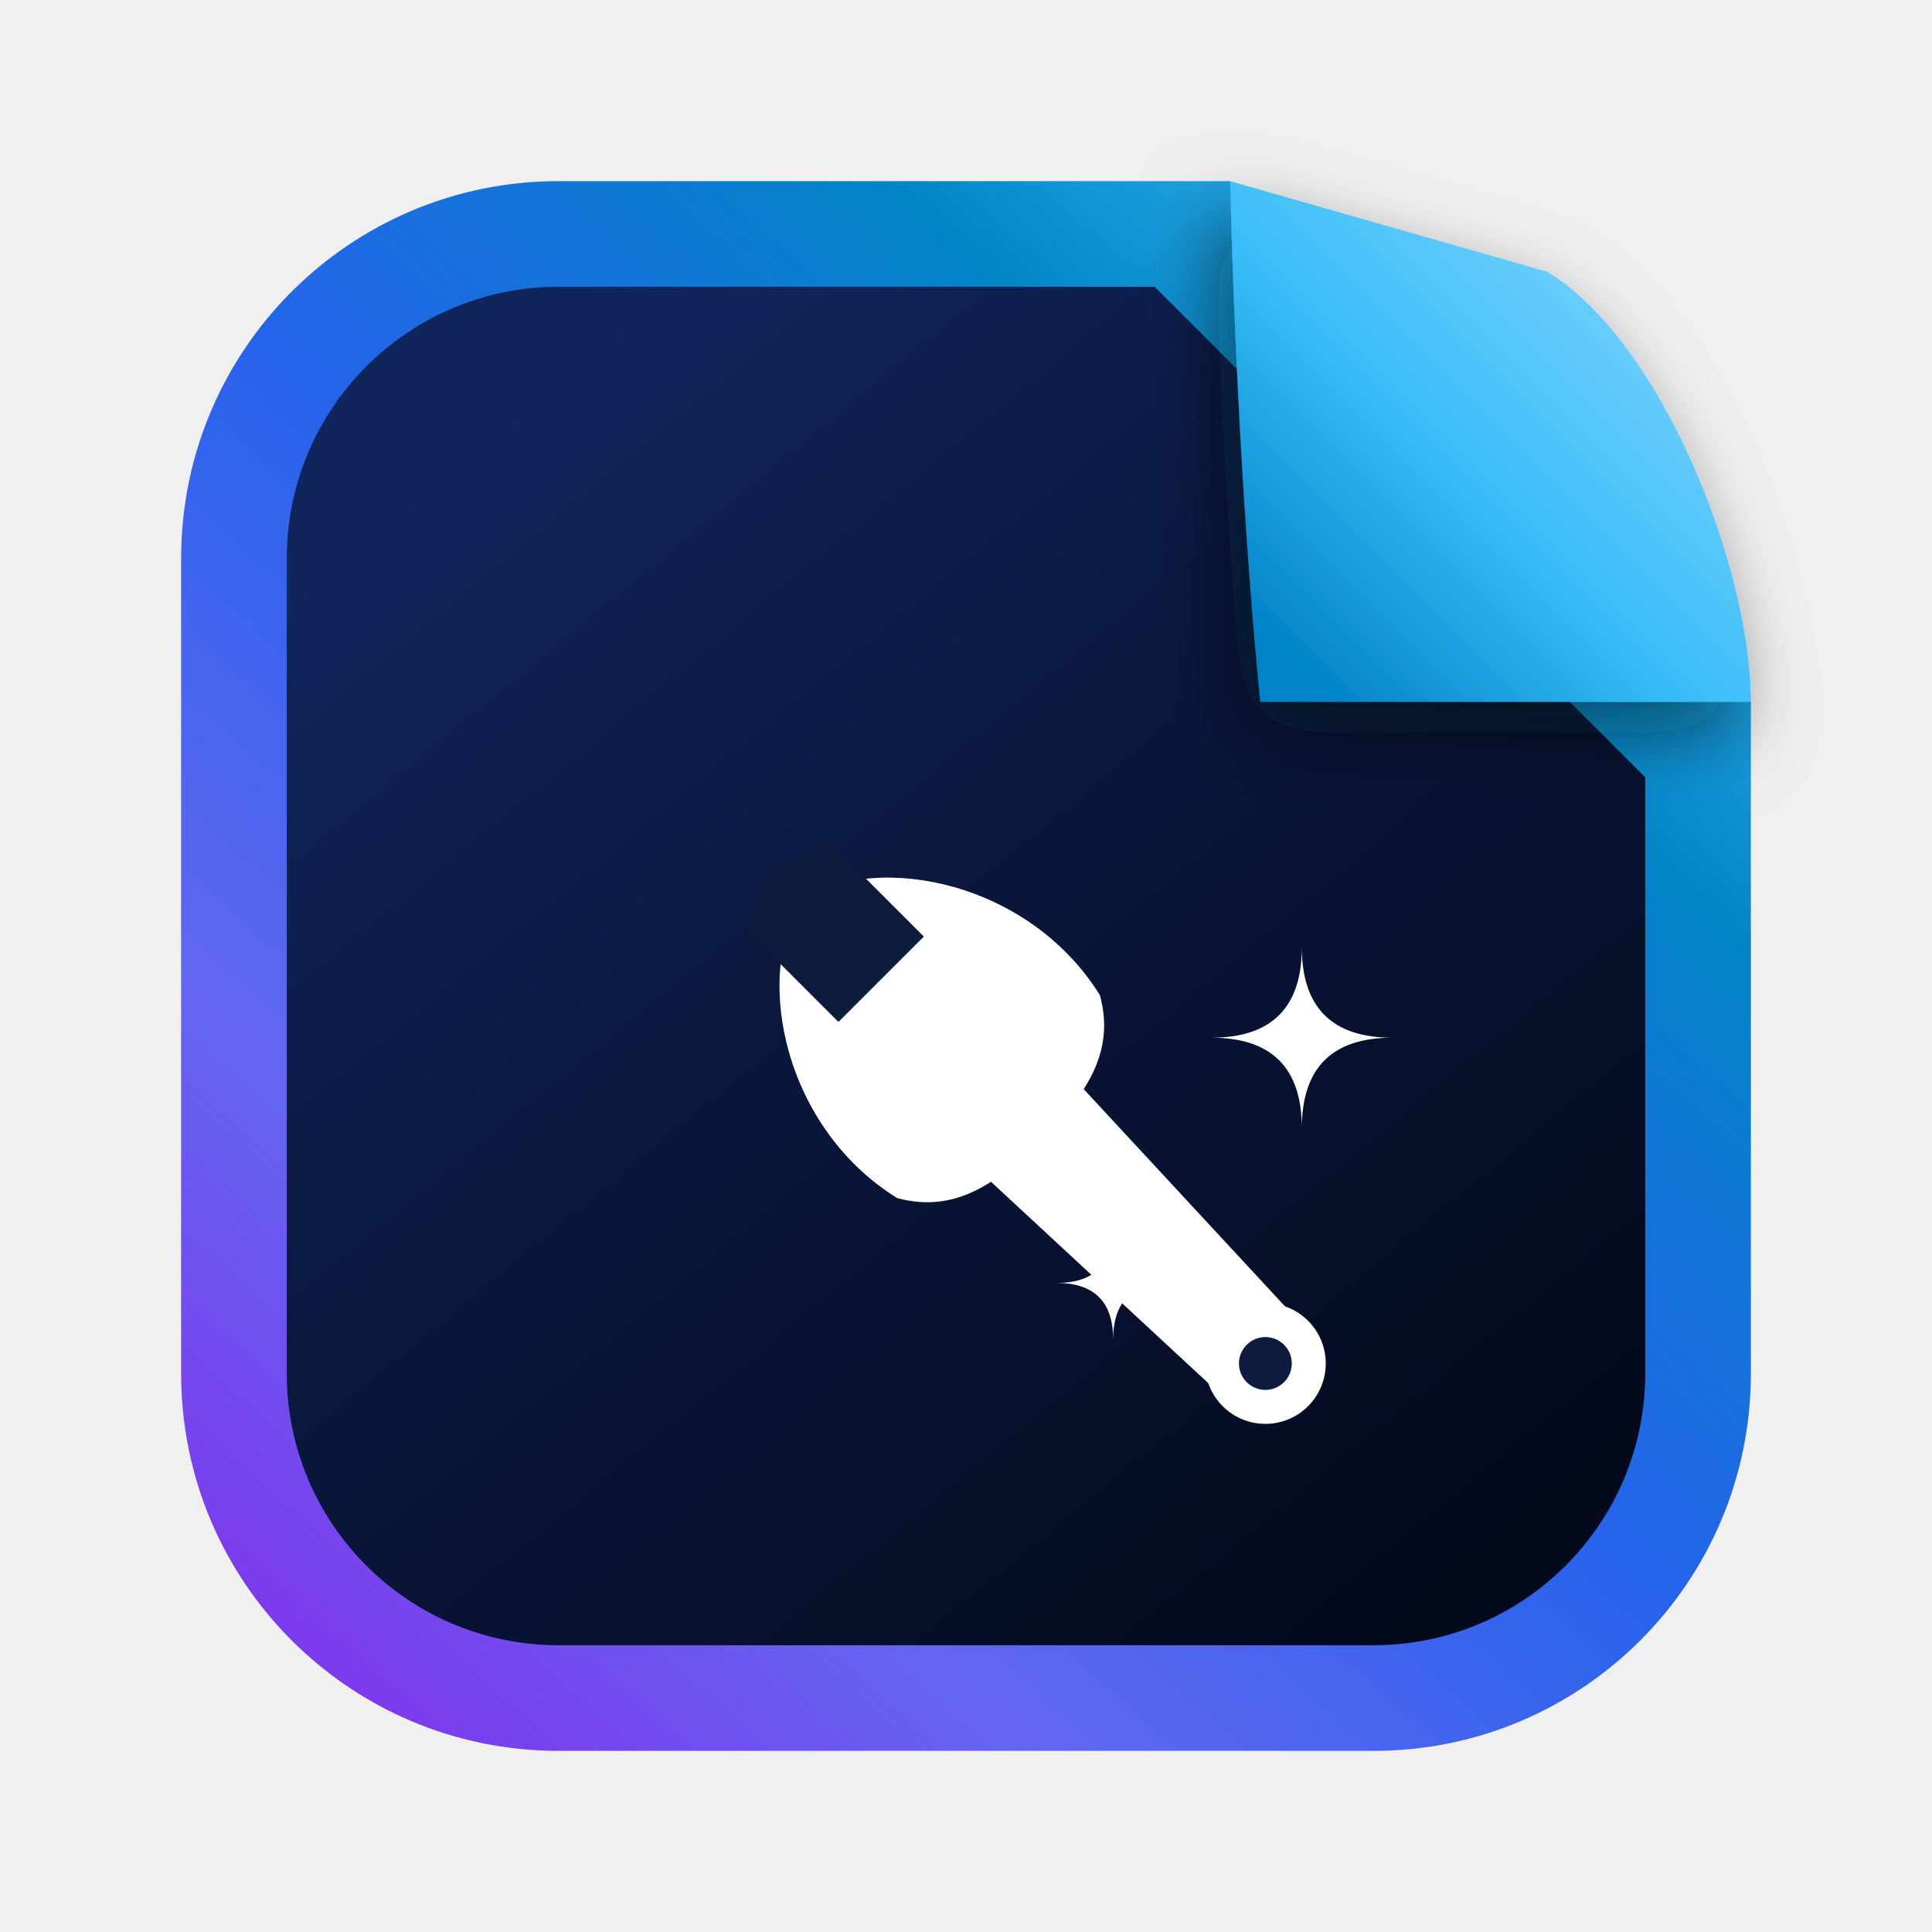
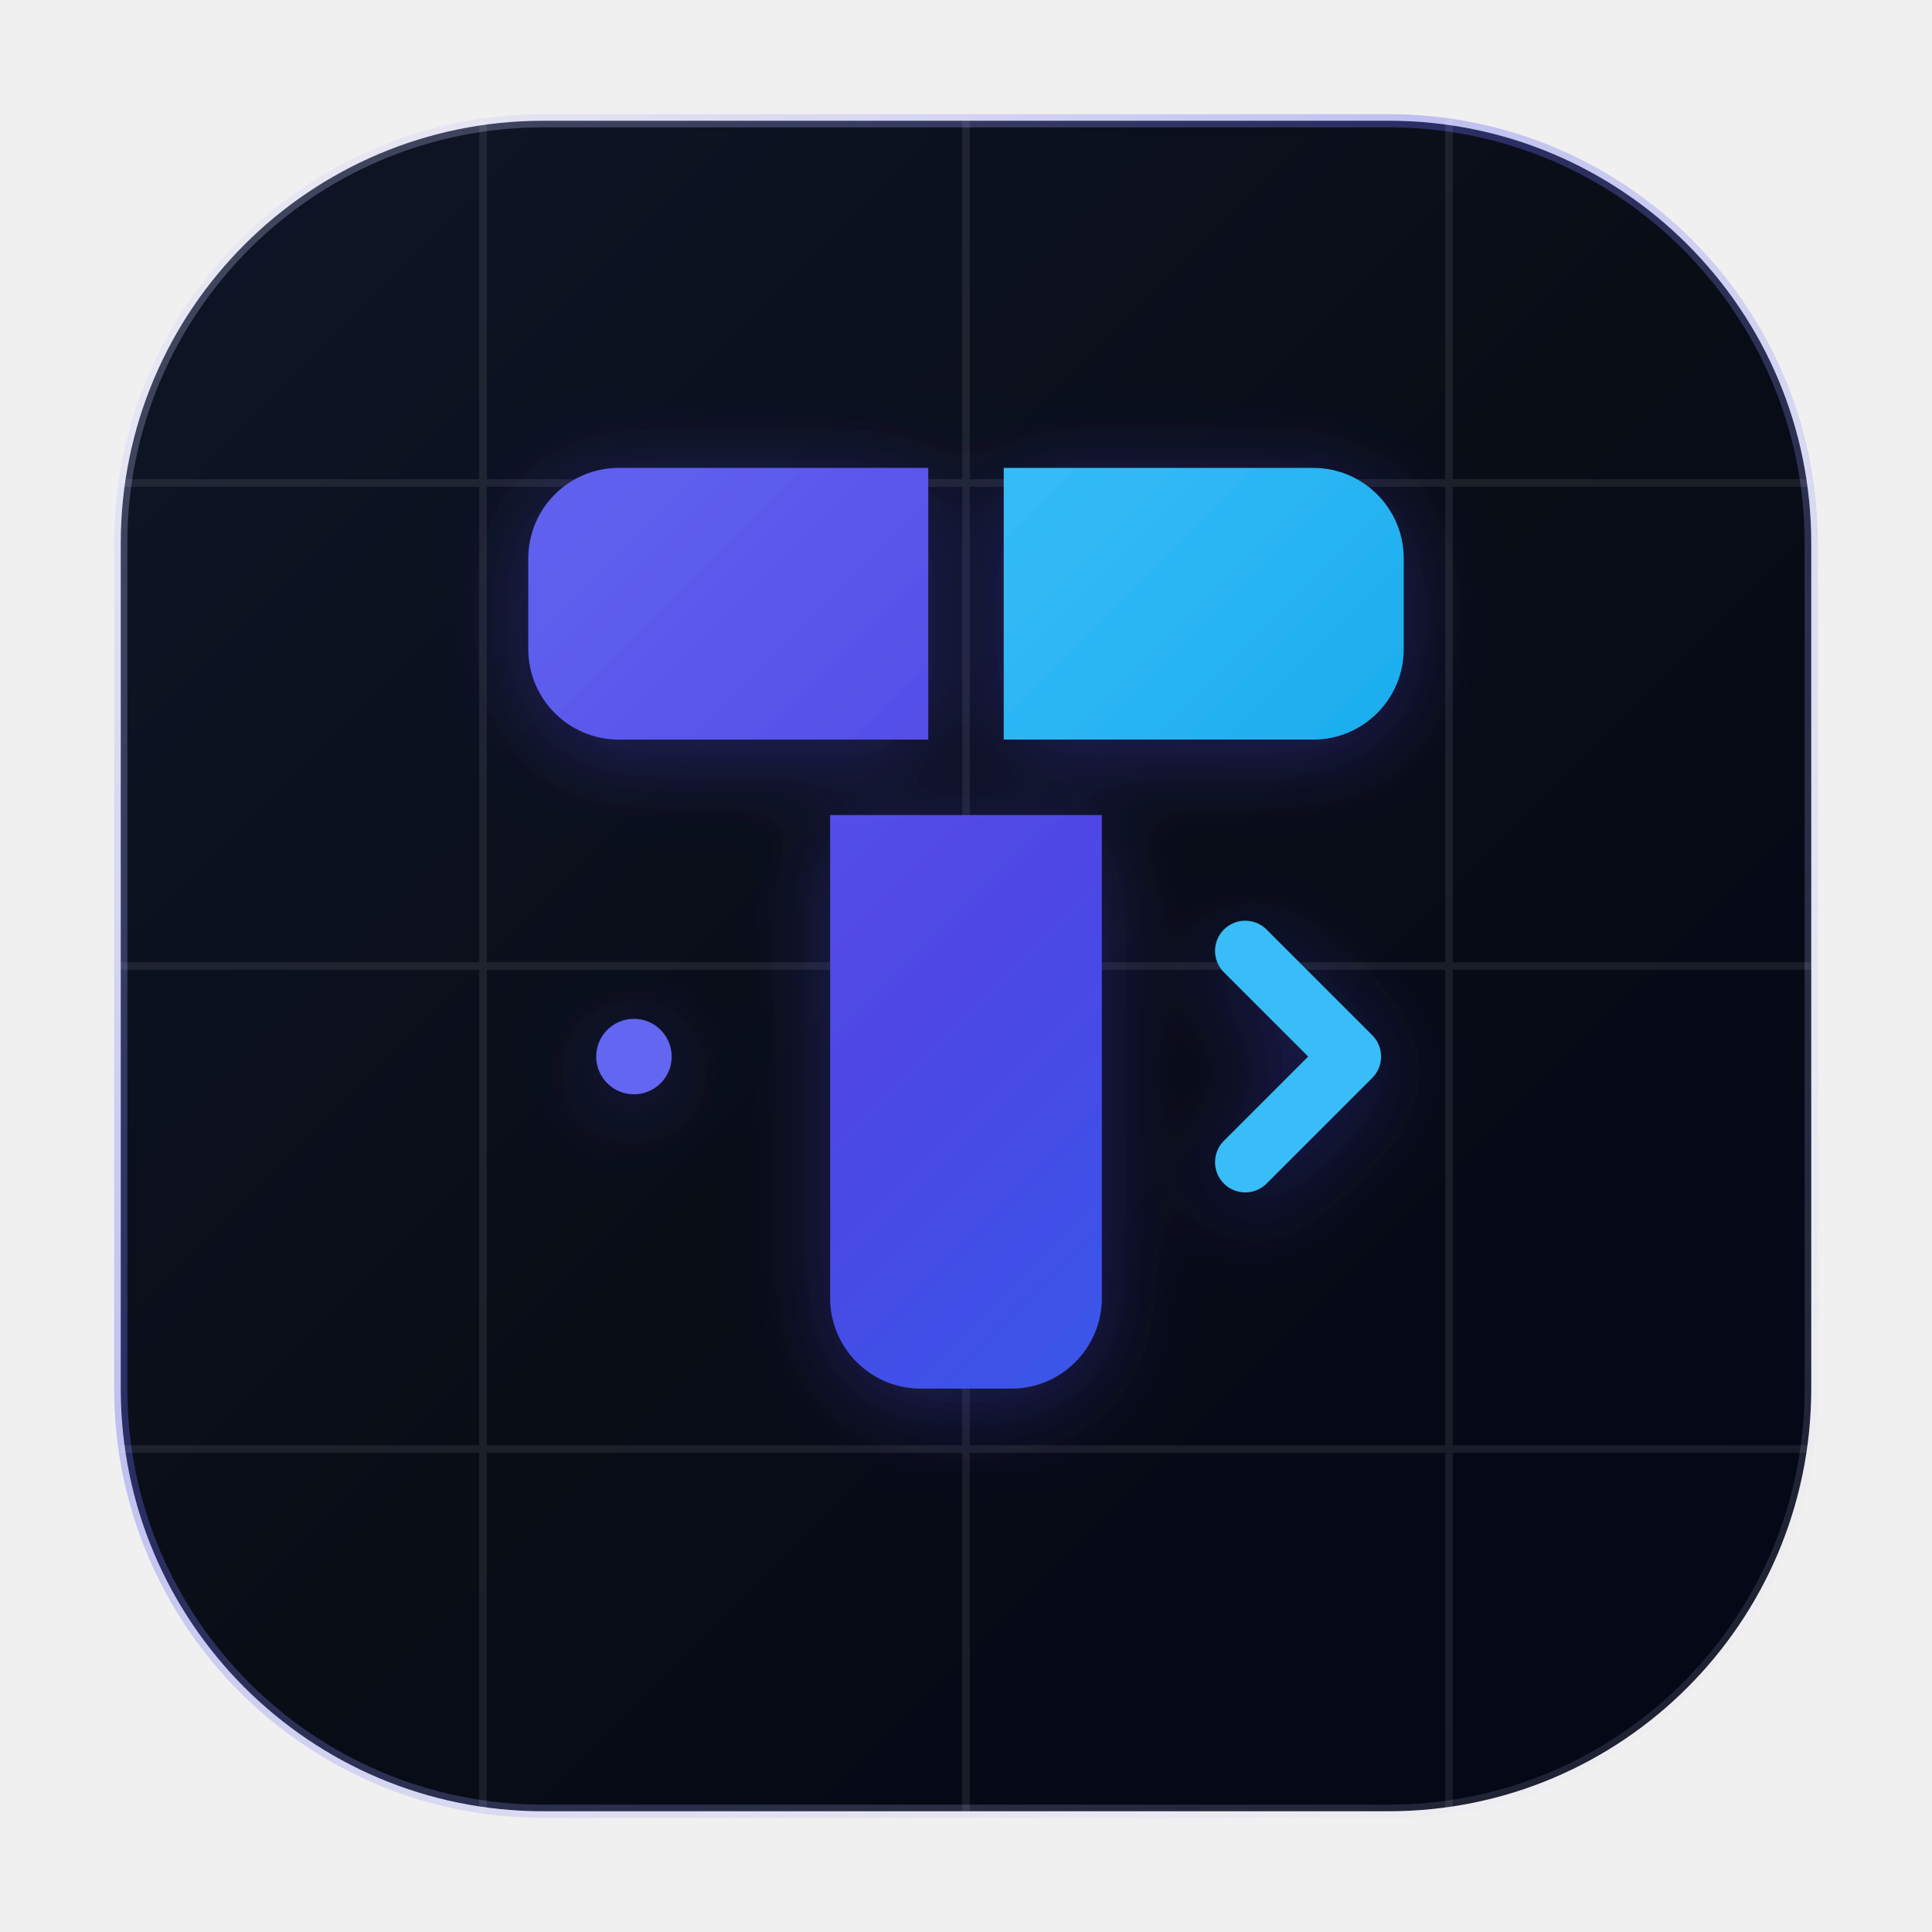
<svg xmlns="http://www.w3.org/2000/svg" viewBox="0 0 512 512" width="512" height="512" fill="none">
  <defs>
-     <linearGradient id="brandOuterGrad" x1="0.1" y1="0.95" x2="0.9" y2="0.05">
-       <stop offset="0%" stop-color="#7c3aed" />
-       <stop offset="22%" stop-color="#6366f1" />
-       <stop offset="50%" stop-color="#2563eb" />
-       <stop offset="78%" stop-color="#0284c7" />
-       <stop offset="100%" stop-color="#38bdf8" />
+     <linearGradient id="ttBgGrad" x1="0" y1="0" x2="512" y2="512" gradientUnits="userSpaceOnUse">
+       <stop offset="0%" stop-color="#0f172a" />
+       <stop offset="50%" stop-color="#090d16" />
+       <stop offset="100%" stop-color="#020617" />
    </linearGradient>
-     <linearGradient id="brandFoldGrad" x1="0.1" y1="0.9" x2="0.85" y2="0.15">
-       <stop offset="0%" stop-color="#0284c7" />
-       <stop offset="45%" stop-color="#38bdf8" />
-       <stop offset="100%" stop-color="#7dd3fc" />
+     <linearGradient id="ttPrimaryGrad" x1="120" y1="120" x2="390" y2="390" gradientUnits="userSpaceOnUse">
+       <stop offset="0%" stop-color="#6366f1" />
+       <stop offset="50%" stop-color="#4f46e5" />
+       <stop offset="100%" stop-color="#2563eb" />
    </linearGradient>
-     <linearGradient id="brandInnerBg" x1="0.15" y1="0.1" x2="0.85" y2="0.95">
-       <stop offset="0%" stop-color="#10255c" />
-       <stop offset="45%" stop-color="#0a173d" />
-       <stop offset="100%" stop-color="#04091c" />
+     <linearGradient id="ttAccentGrad" x1="260" y1="120" x2="400" y2="260" gradientUnits="userSpaceOnUse">
+       <stop offset="0%" stop-color="#38bdf8" />
+       <stop offset="100%" stop-color="#0ea5e9" />
    </linearGradient>
-     <filter id="brandFoldShadow" x="-20%" y="-20%" width="160%" height="160%">
-       <feDropShadow dx="-4" dy="8" stdDeviation="10" flood-color="#020817" flood-opacity="0.55" />
+     <linearGradient id="ttRimGrad" x1="0" y1="0" x2="512" y2="512" gradientUnits="userSpaceOnUse">
+       <stop offset="0%" stop-color="#ffffff" stop-opacity="0.22" />
+       <stop offset="40%" stop-color="#6366f1" stop-opacity="0.35" />
+       <stop offset="100%" stop-color="#ffffff" stop-opacity="0.06" />
+     </linearGradient>
+     <filter id="ttGlow" x="-20%" y="-20%" width="140%" height="140%">
+       <feDropShadow dx="0" dy="4" stdDeviation="12" flood-color="#4f46e5" flood-opacity="0.35" />
    </filter>
  </defs>
-   <path d="M 148 48 L 326 48 L 464 186 L 464 364 C 464 419.23 419.23 464 364 464 L 148 464 C 92.77 464 48 419.23 48 364 L 48 148 C 48 92.77 92.77 48 148 48 Z" fill="url(#brandOuterGrad)" />
-   <path d="M 148 76 L 306 76 L 436 206 L 436 364 C 436 403.76 403.76 436 364 436 L 148 436 C 108.24 436 76 403.76 76 364 L 76 148 C 76 108.24 108.24 76 148 76 Z" fill="url(#brandInnerBg)" />
-   <path d="M 326 48 C 328 130 334 186 334 186 L 464 186 C 464 150 440 90 410 72 L 326 48 Z" fill="url(#brandFoldGrad)" filter="url(#brandFoldShadow)" />
-   <g transform="translate(242, 268) rotate(-45)">
-     <path d="M -18 30 L -14 135 C -14 148 14 148 14 135 L 18 30 Z" fill="#ffffff" />
-     <circle cx="0" cy="132" r="16" fill="#ffffff" />
-     <circle cx="0" cy="132" r="7" fill="#0d1b3e" />
-     <path d="M -38 32 C -46 -2 -24 -36 0 -42 C 24 -36 46 -2 38 32 C 30 46 16 48 0 48 C -16 48 -30 46 -38 32 Z" fill="#ffffff" />
-     <path d="M -16 -46 L -16 -12 L 16 -12 L 16 -46 L 0 -54 Z" fill="#0d1b3e" />
+   <rect x="32" y="32" width="448" height="448" rx="112" fill="url(#ttBgGrad)" stroke="url(#ttRimGrad)" stroke-width="3.5" />
+   <g opacity="0.08" stroke="#ffffff" stroke-width="2">
+     <line x1="128" y1="32" x2="128" y2="480" />
+     <line x1="256" y1="32" x2="256" y2="480" />
+     <line x1="384" y1="32" x2="384" y2="480" />
+     <line x1="32" y1="128" x2="480" y2="128" />
+     <line x1="32" y1="256" x2="480" y2="256" />
+     <line x1="32" y1="384" x2="480" y2="384" />
  </g>
-   <g transform="translate(345, 275)">
-     <path d="M 0 -24 Q 0 0 24 0 Q 0 0 0 24 Q 0 0 -24 0 Q 0 0 0 -24 Z" fill="#ffffff" />
-   </g>
-   <g transform="translate(295, 340)">
-     <path d="M 0 -15 Q 0 0 15 0 Q 0 0 0 15 Q 0 0 -15 0 Q 0 0 0 -15 Z" fill="#ffffff" />
+   <g filter="url(#ttGlow)">
+     <path d="M 140 148 C 140 134.745 150.745 124 164 124 L 246 124 L 246 196 L 164 196 C 150.745 196 140 185.255 140 172 Z" fill="url(#ttPrimaryGrad)" />
+     <path d="M 266 124 L 348 124 C 361.255 124 372 134.745 372 148 L 372 172 C 372 185.255 361.255 196 348 196 L 266 196 Z" fill="url(#ttAccentGrad)" />
+     <path d="M 220 216 L 292 216 L 292 344 C 292 357.255 281.255 368 268 368 L 244 368 C 230.745 368 220 357.255 220 344 Z" fill="url(#ttPrimaryGrad)" />
+     <path d="M 330 252 L 358 280 L 330 308" stroke="#38bdf8" stroke-width="16" stroke-linecap="round" stroke-linejoin="round" />
+     <circle cx="168" cy="280" r="10" fill="#6366f1" />
  </g>
</svg>
